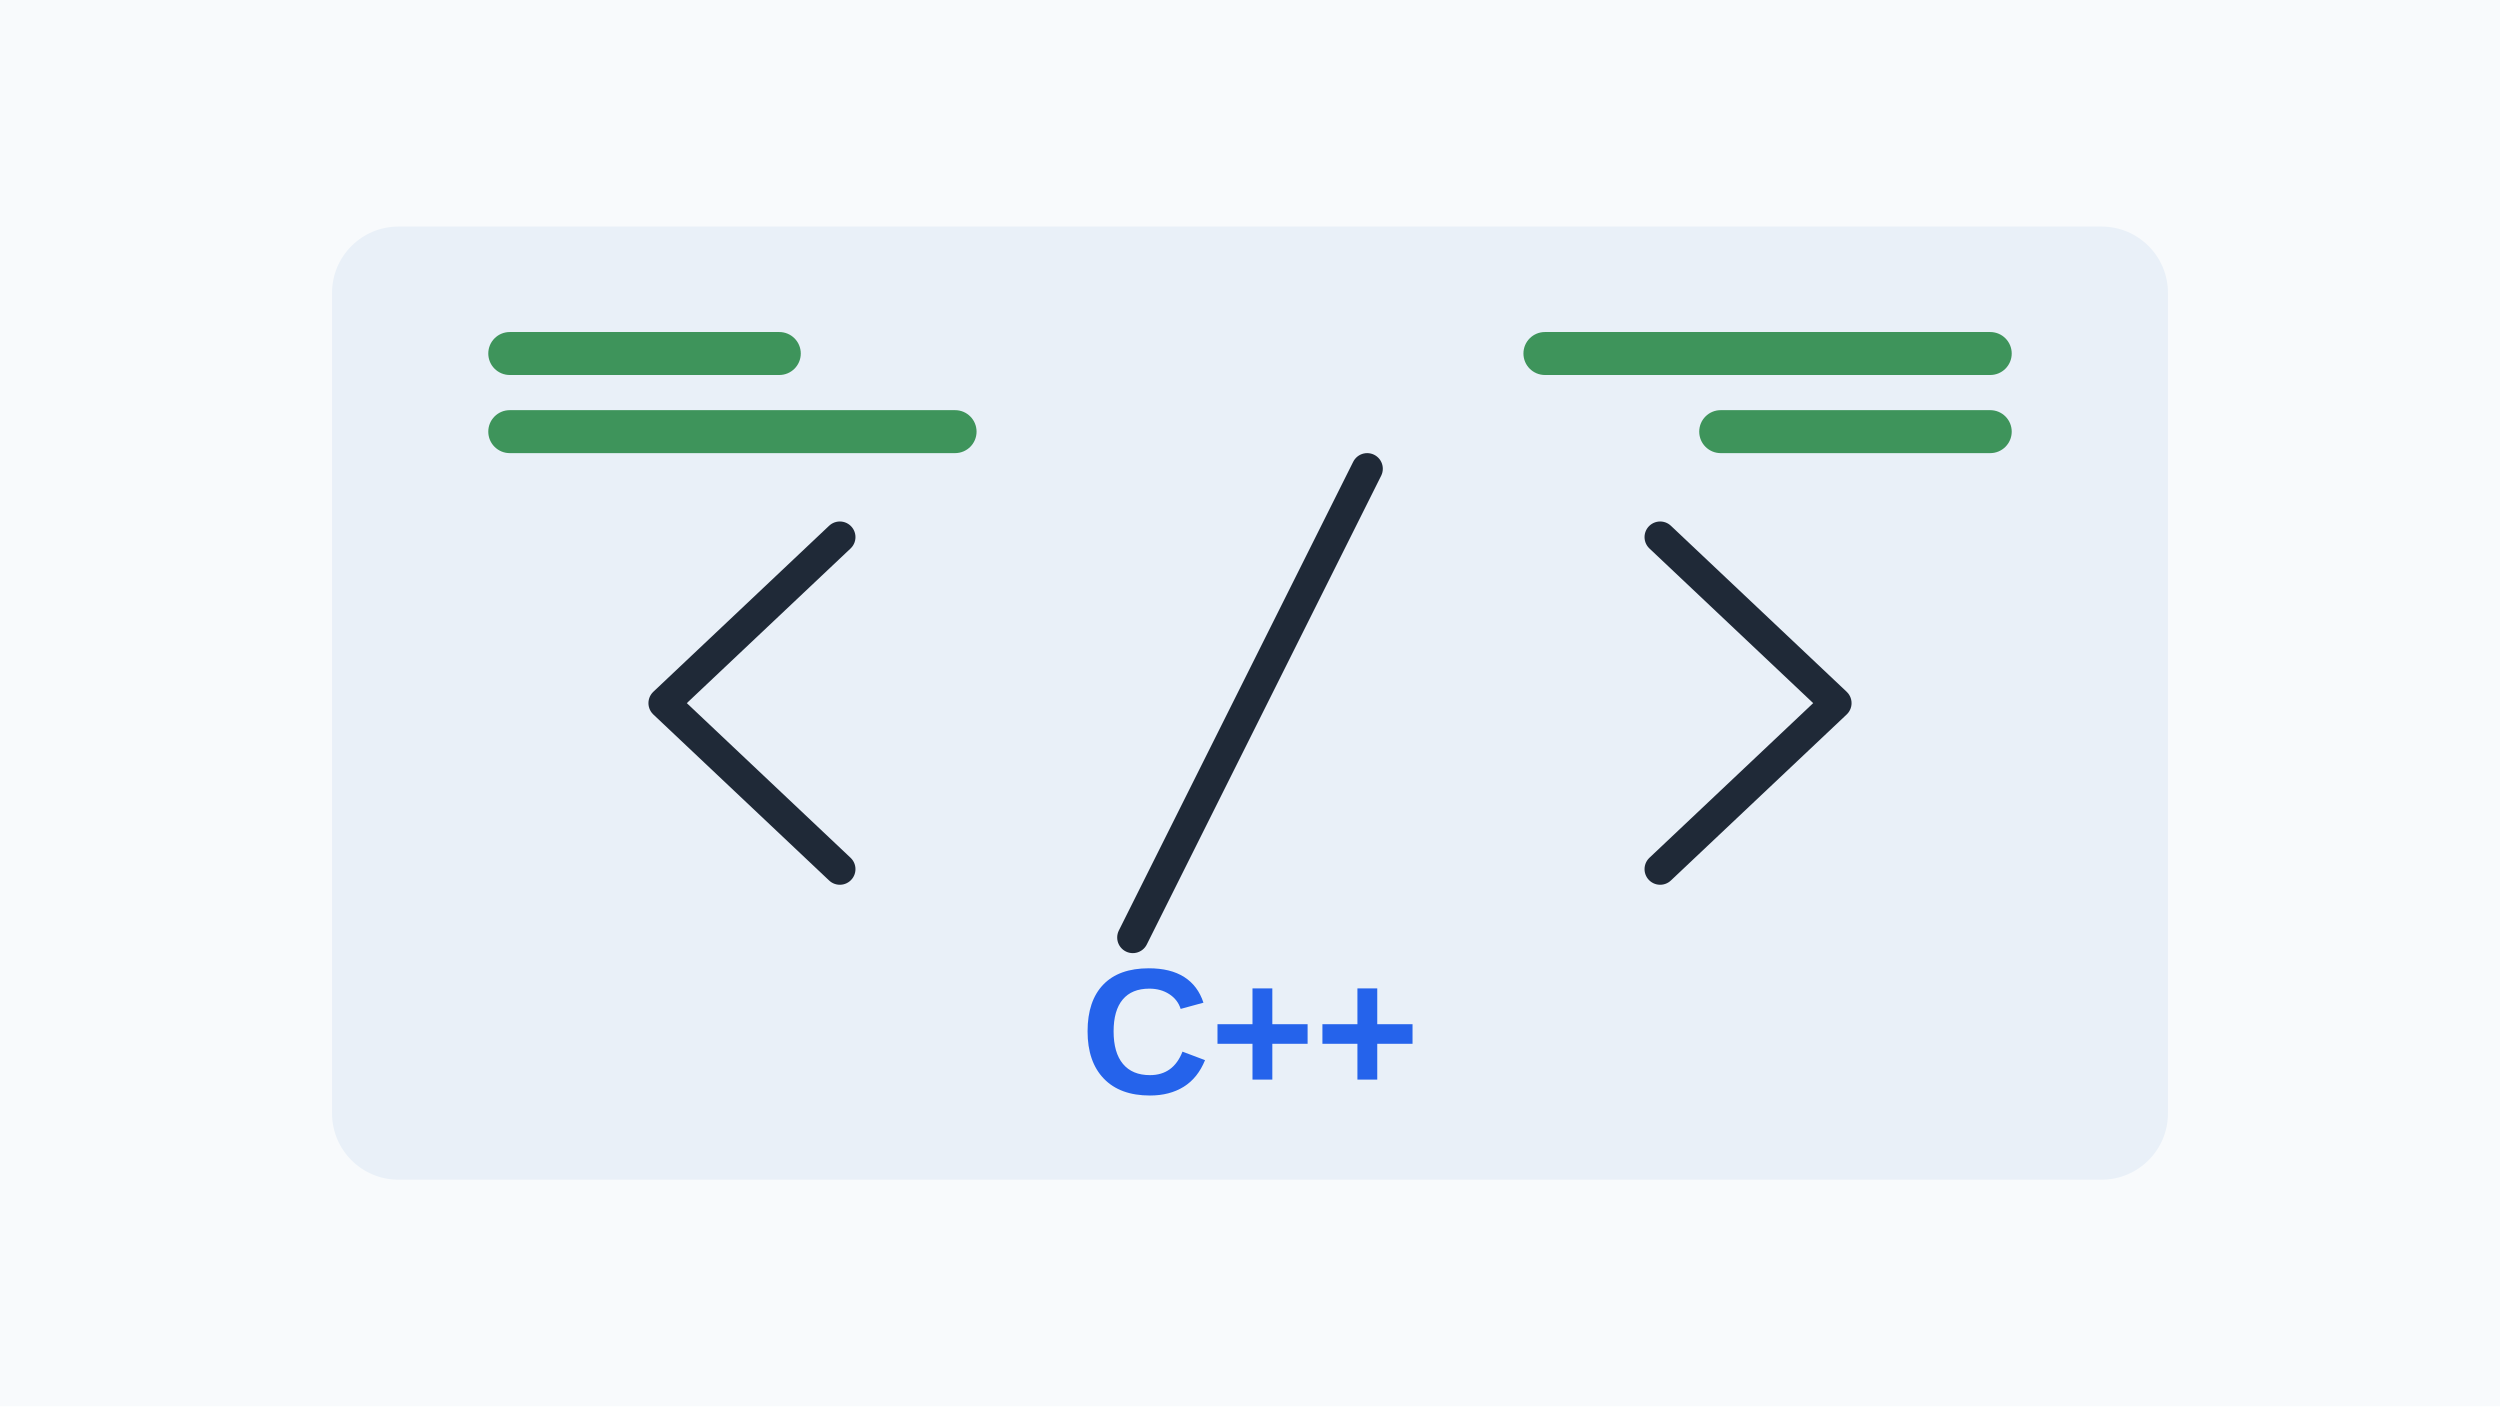
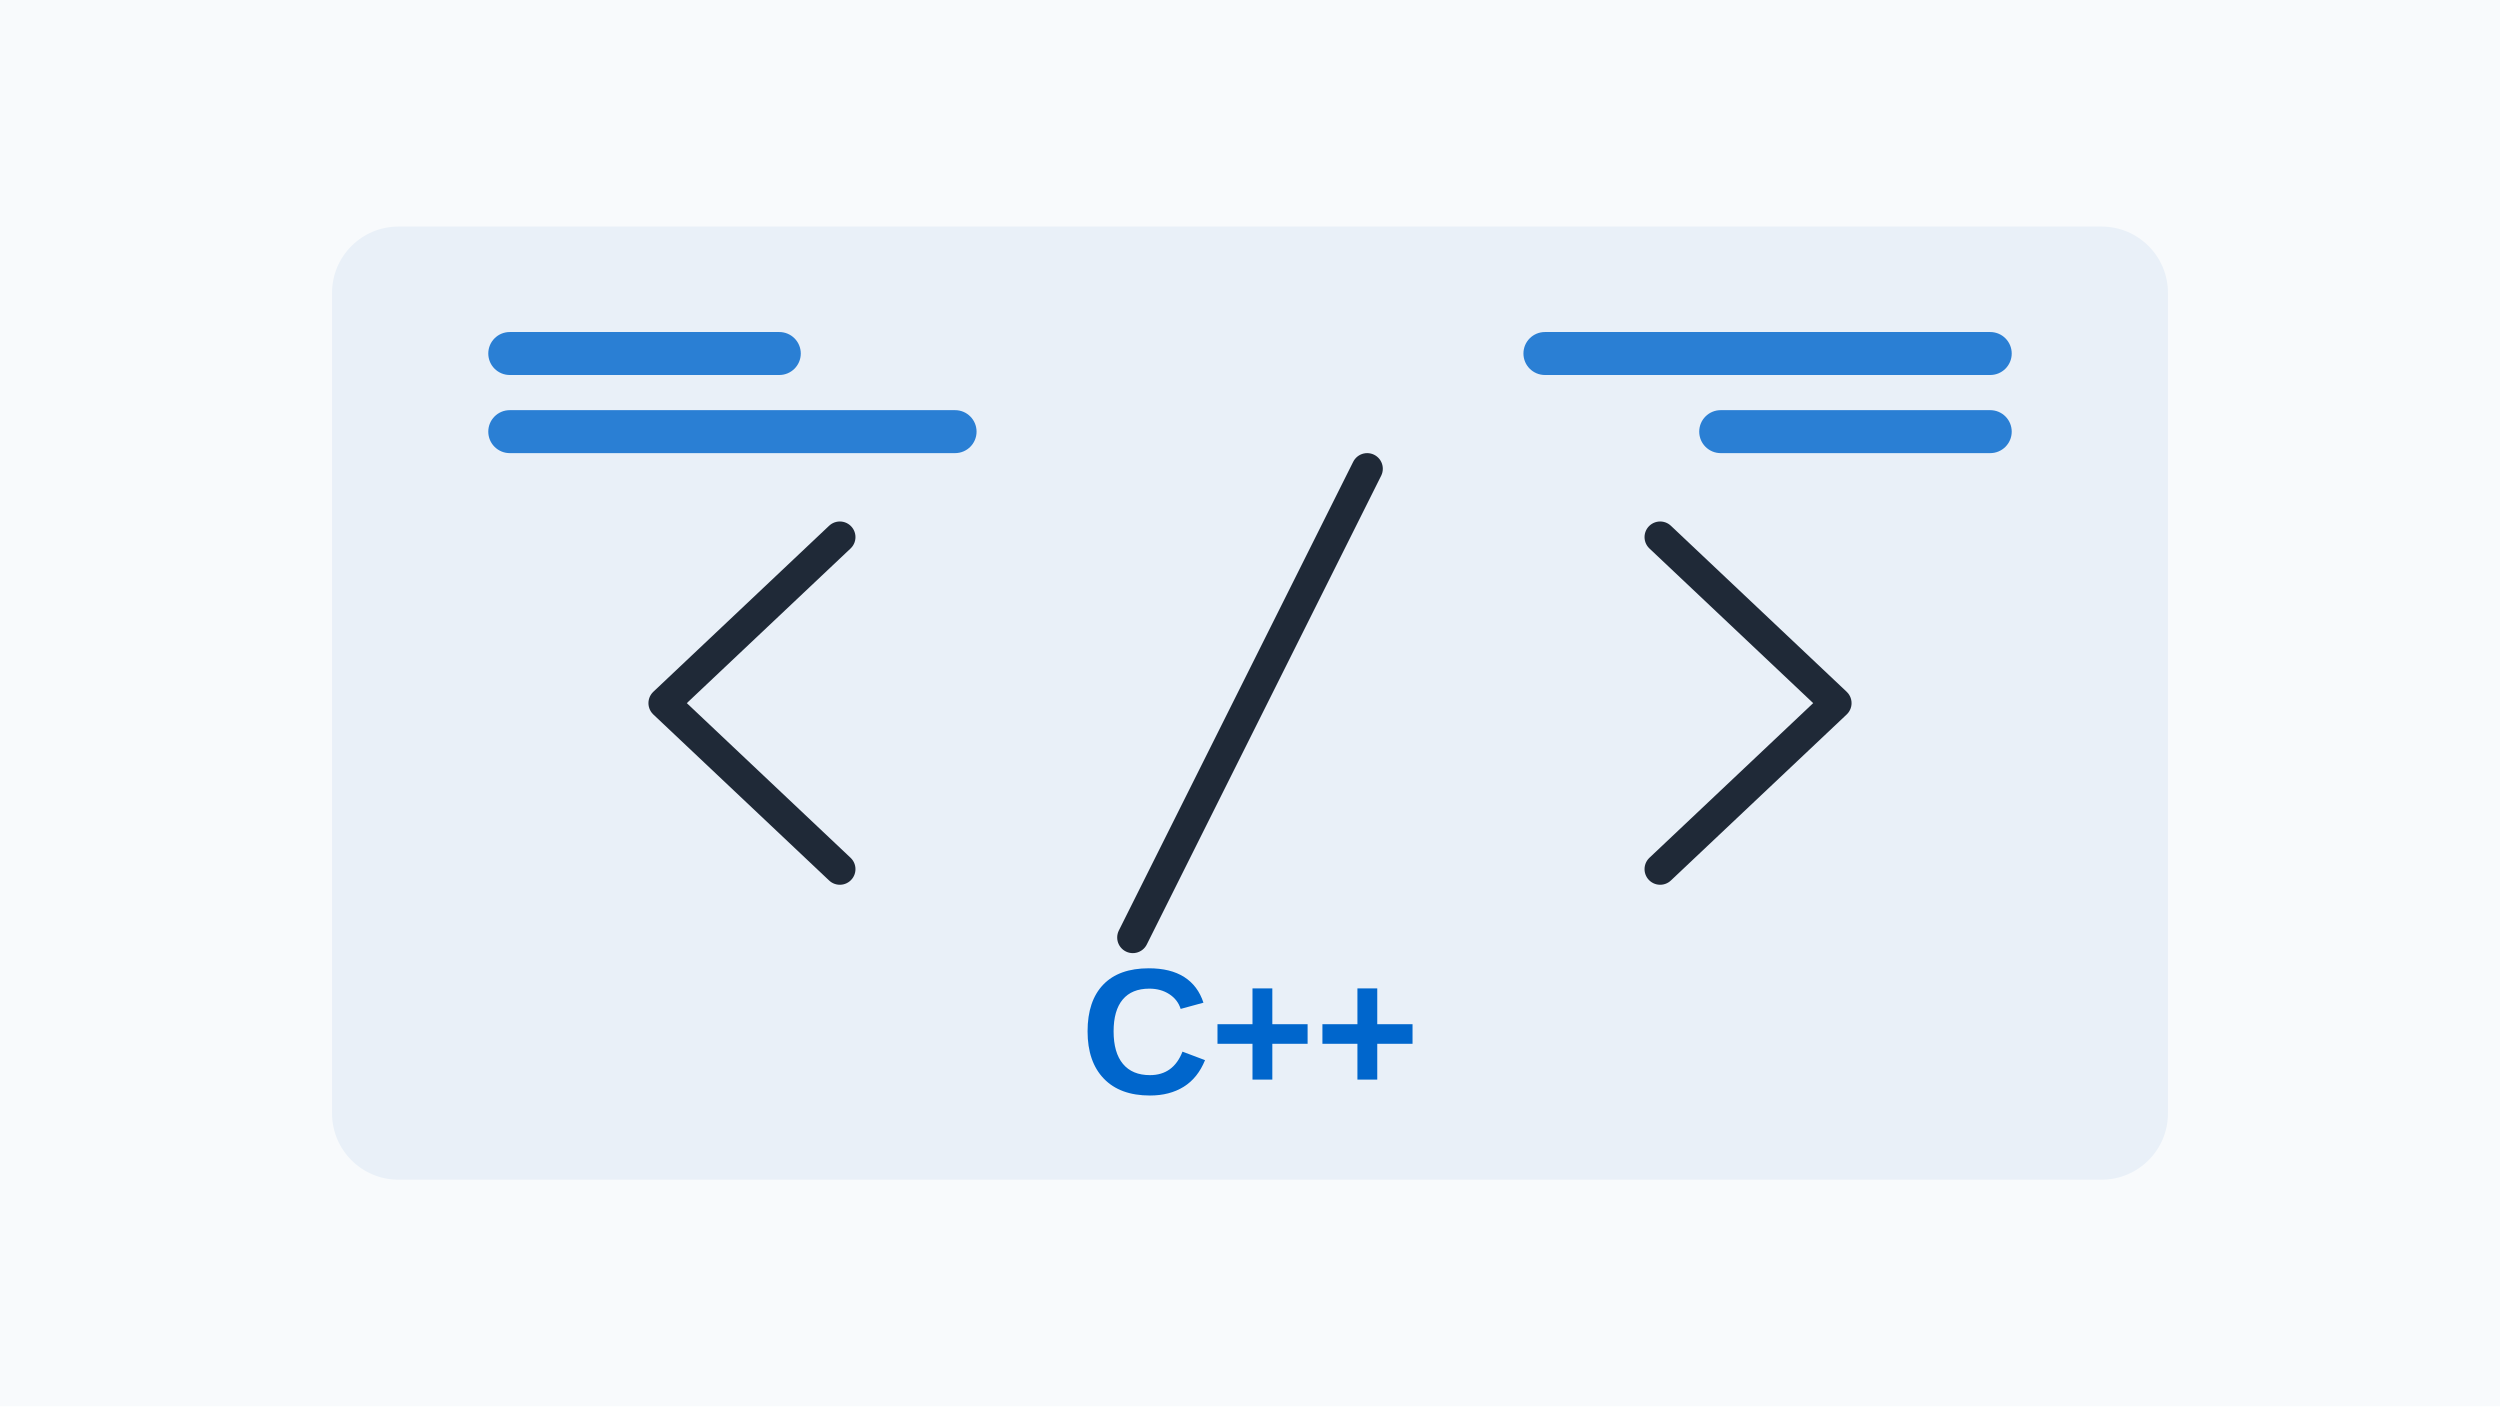
<svg xmlns="http://www.w3.org/2000/svg" viewBox="0 0 1280 720" role="img" aria-labelledby="title desc">
  <rect width="1280" height="720" fill="#f8fafc" />
  <rect x="170" y="116" width="940" height="488" rx="34" fill="#e9f0f8" />
  <g fill="none" stroke="#1f2937" stroke-width="16" stroke-linecap="round" stroke-linejoin="round">
    <path d="M430 275l-90 85 90 85M850 275l90 85-90 85" />
    <path d="M700 240l-120 240" />
  </g>
-   <g fill="#2563eb">
+   <g fill="#0066cc">
    <text x="640" y="560" font-family="Arial, Helvetica, sans-serif" font-size="92" font-weight="700" text-anchor="middle">C++</text>
  </g>
-   <g fill="#188038" opacity=".82">
+   <g fill="#0066cc" opacity=".82">
    <rect x="250" y="170" width="160" height="22" rx="11" />
    <rect x="250" y="210" width="250" height="22" rx="11" />
    <rect x="780" y="170" width="250" height="22" rx="11" />
    <rect x="870" y="210" width="160" height="22" rx="11" />
  </g>
</svg>
